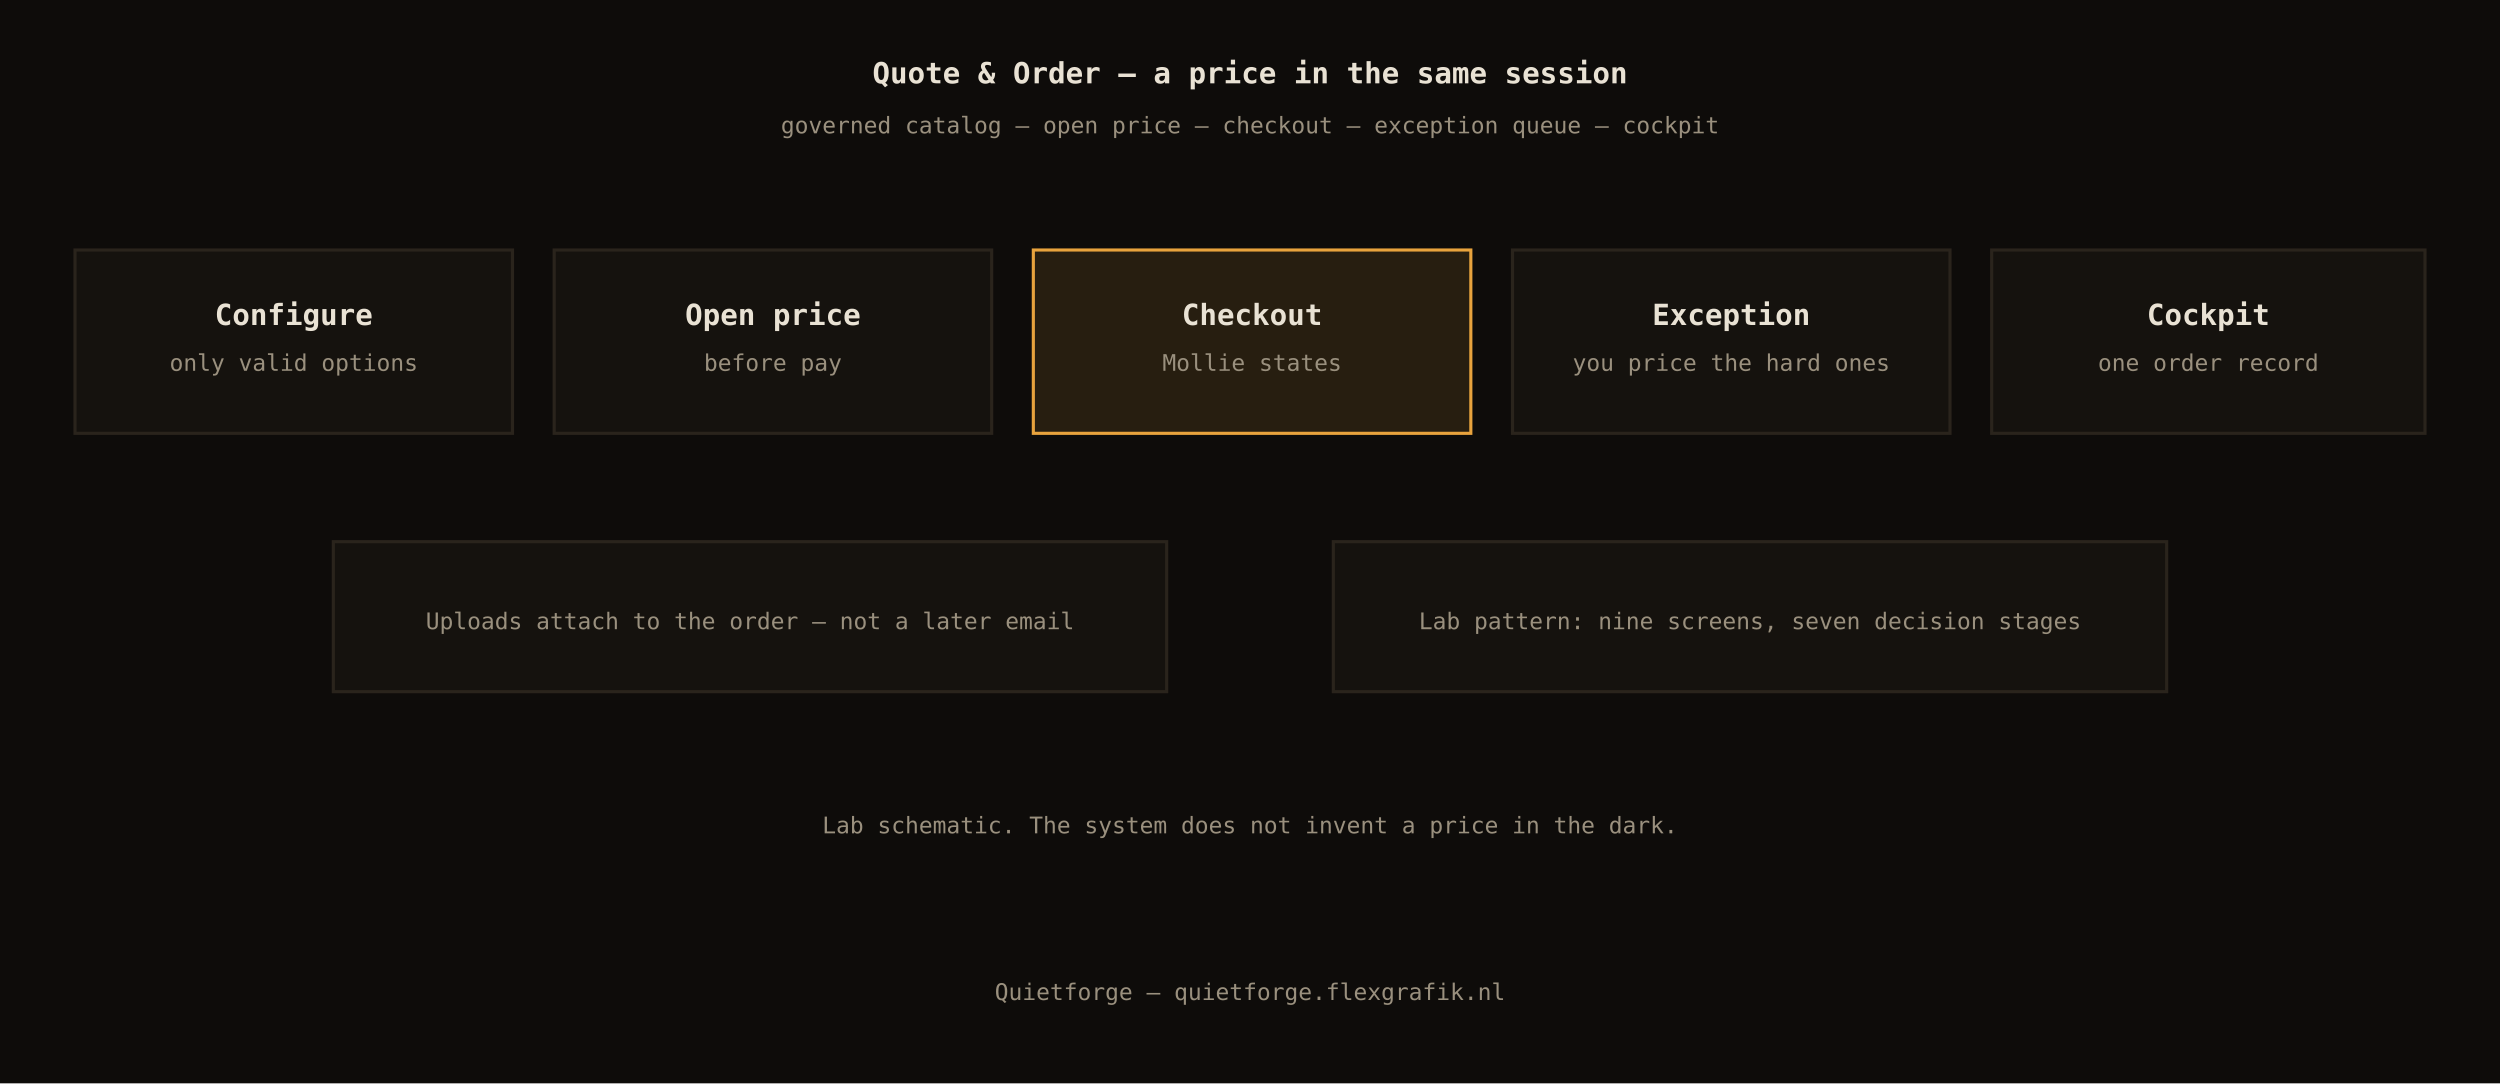
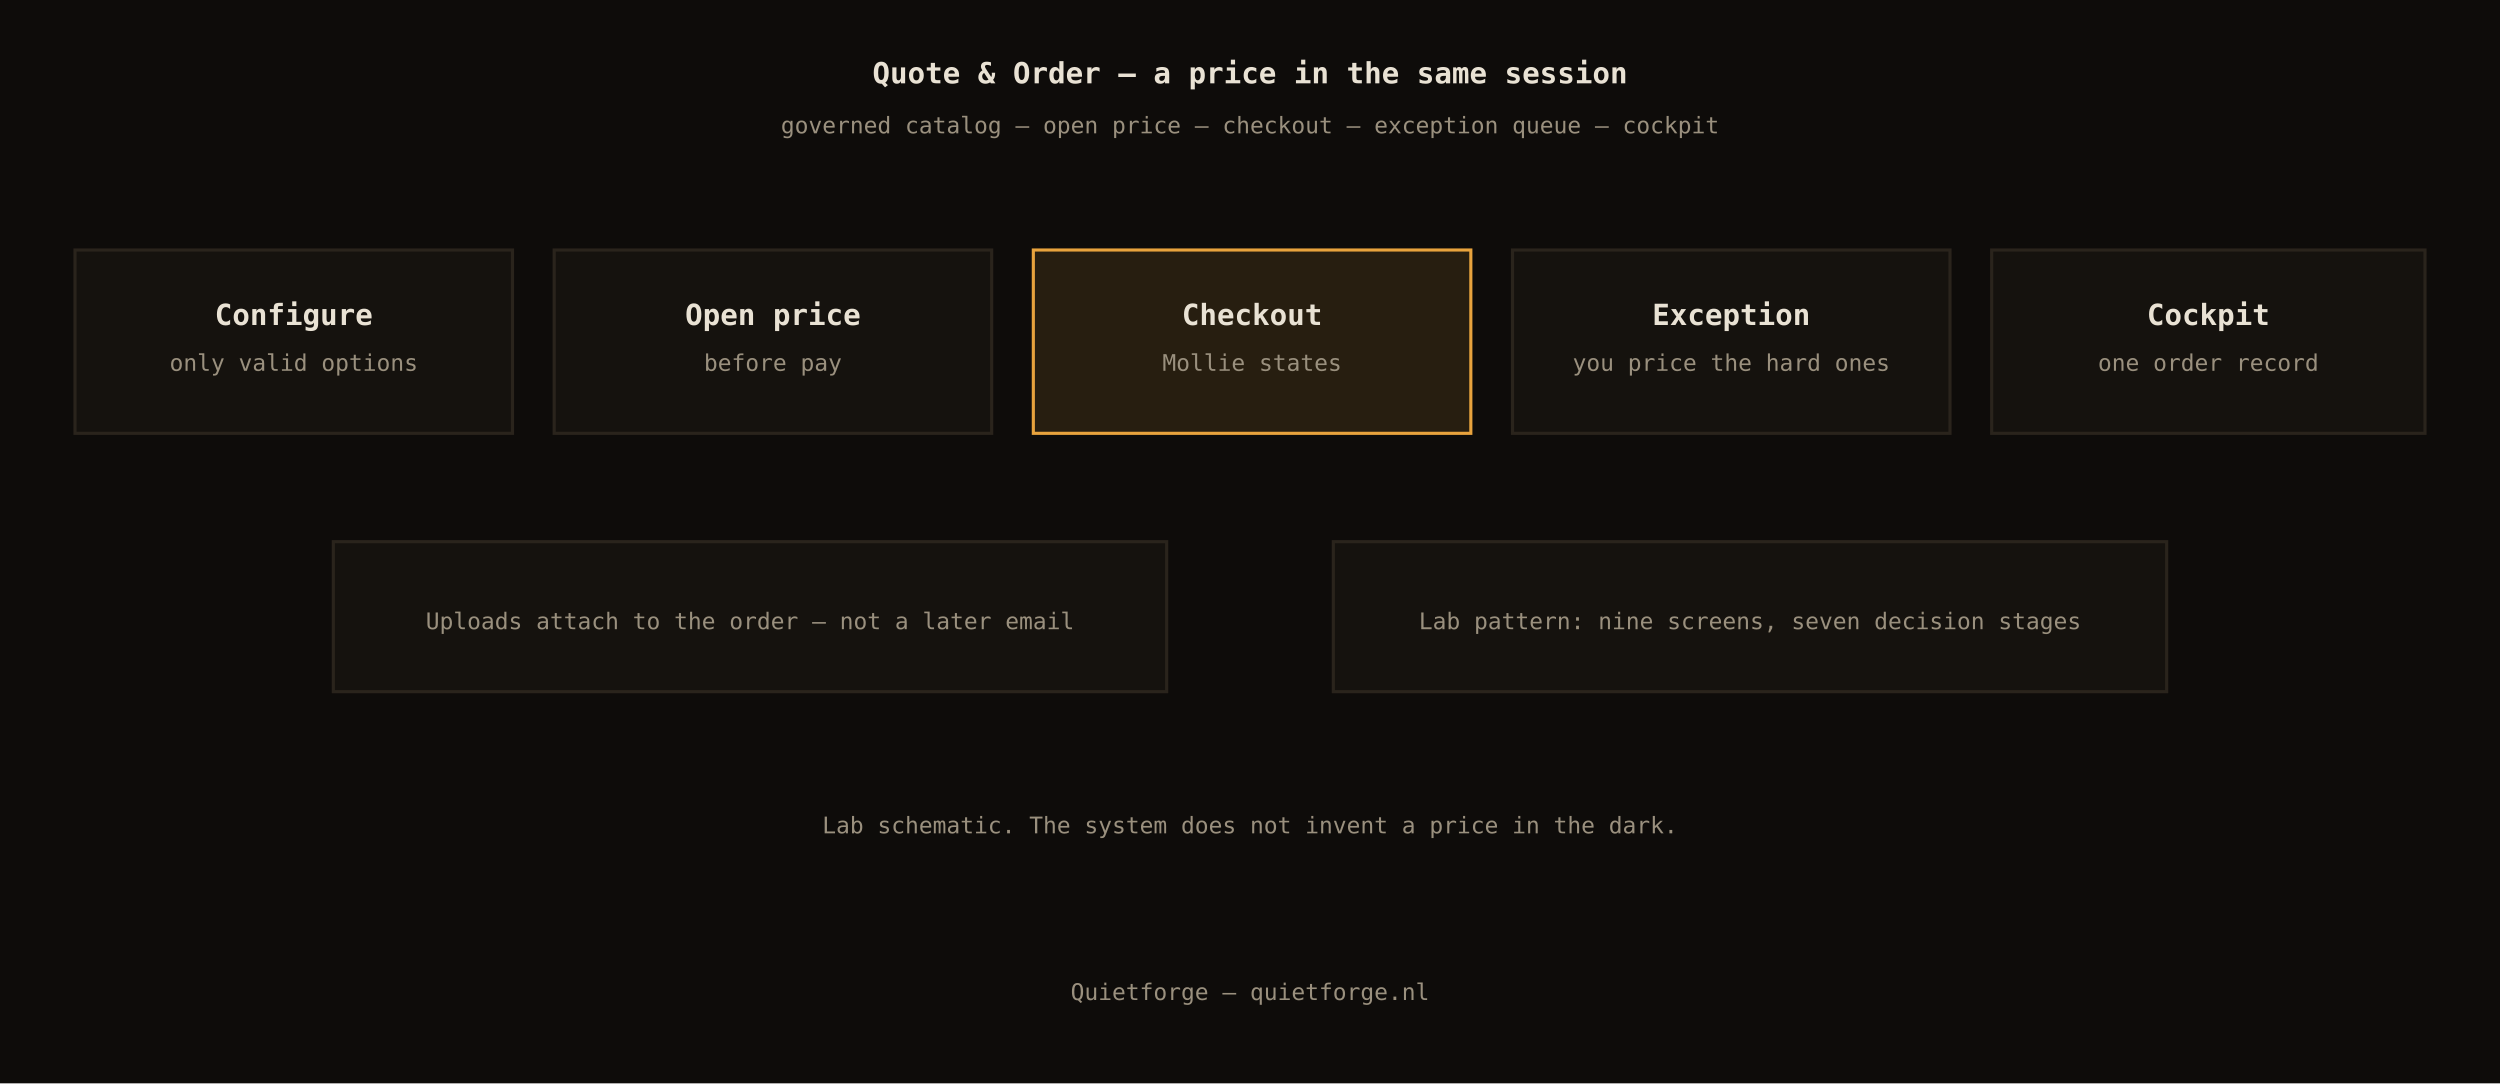
<svg xmlns="http://www.w3.org/2000/svg" width="1200" height="520" viewBox="0 0 1200 520" role="img" aria-labelledby="title desc">
  <defs>
    <style>
      .bg { fill: #0e0c0a; }
      .box { fill: #15120e; stroke: #2a241c; stroke-width: 1.5; }
      .ok { fill: #e8a33d; fill-opacity: 0.12; stroke: #e8a33d; stroke-width: 1.5; }
      .t { fill: #e9e2d4; font-family: ui-monospace, Consolas, monospace; font-size: 14px; font-weight: 700; }
      .s { fill: #9a907e; font-family: ui-monospace, Consolas, monospace; font-size: 11px; }
    </style>
  </defs>
  <rect class="bg" width="1200" height="520" />
  <text x="600" y="40" class="t" text-anchor="middle" font-size="18">Quote &amp; Order — a price in the same session</text>
  <text x="600" y="64" class="s" text-anchor="middle">governed catalog — open price — checkout — exception queue — cockpit</text>
  <rect class="box" x="36" y="120" width="210" height="88" />
  <text x="141" y="156" class="t" text-anchor="middle">Configure</text>
  <text x="141" y="178" class="s" text-anchor="middle">only valid options</text>
  <rect class="box" x="266" y="120" width="210" height="88" />
  <text x="371" y="156" class="t" text-anchor="middle">Open price</text>
  <text x="371" y="178" class="s" text-anchor="middle">before pay</text>
  <rect class="ok" x="496" y="120" width="210" height="88" />
  <text x="601" y="156" class="t" text-anchor="middle">Checkout</text>
  <text x="601" y="178" class="s" text-anchor="middle">Mollie states</text>
  <rect class="box" x="726" y="120" width="210" height="88" />
  <text x="831" y="156" class="t" text-anchor="middle">Exception</text>
  <text x="831" y="178" class="s" text-anchor="middle">you price the hard ones</text>
  <rect class="box" x="956" y="120" width="208" height="88" />
  <text x="1060" y="156" class="t" text-anchor="middle">Cockpit</text>
  <text x="1060" y="178" class="s" text-anchor="middle">one order record</text>
  <rect class="box" x="160" y="260" width="400" height="72" />
  <text x="360" y="302" class="s" text-anchor="middle">Uploads attach to the order — not a later email</text>
  <rect class="box" x="640" y="260" width="400" height="72" />
  <text x="840" y="302" class="s" text-anchor="middle">Lab pattern: nine screens, seven decision stages</text>
  <text x="600" y="400" class="s" text-anchor="middle">Lab schematic. The system does not invent a price in the dark.</text>
-   <text x="600" y="480" class="s" text-anchor="middle">Quietforge — quietforge.flexgrafik.nl</text>
+   <text x="600" y="480" class="s" text-anchor="middle">Quietforge — quietforge.nl</text>
</svg>
